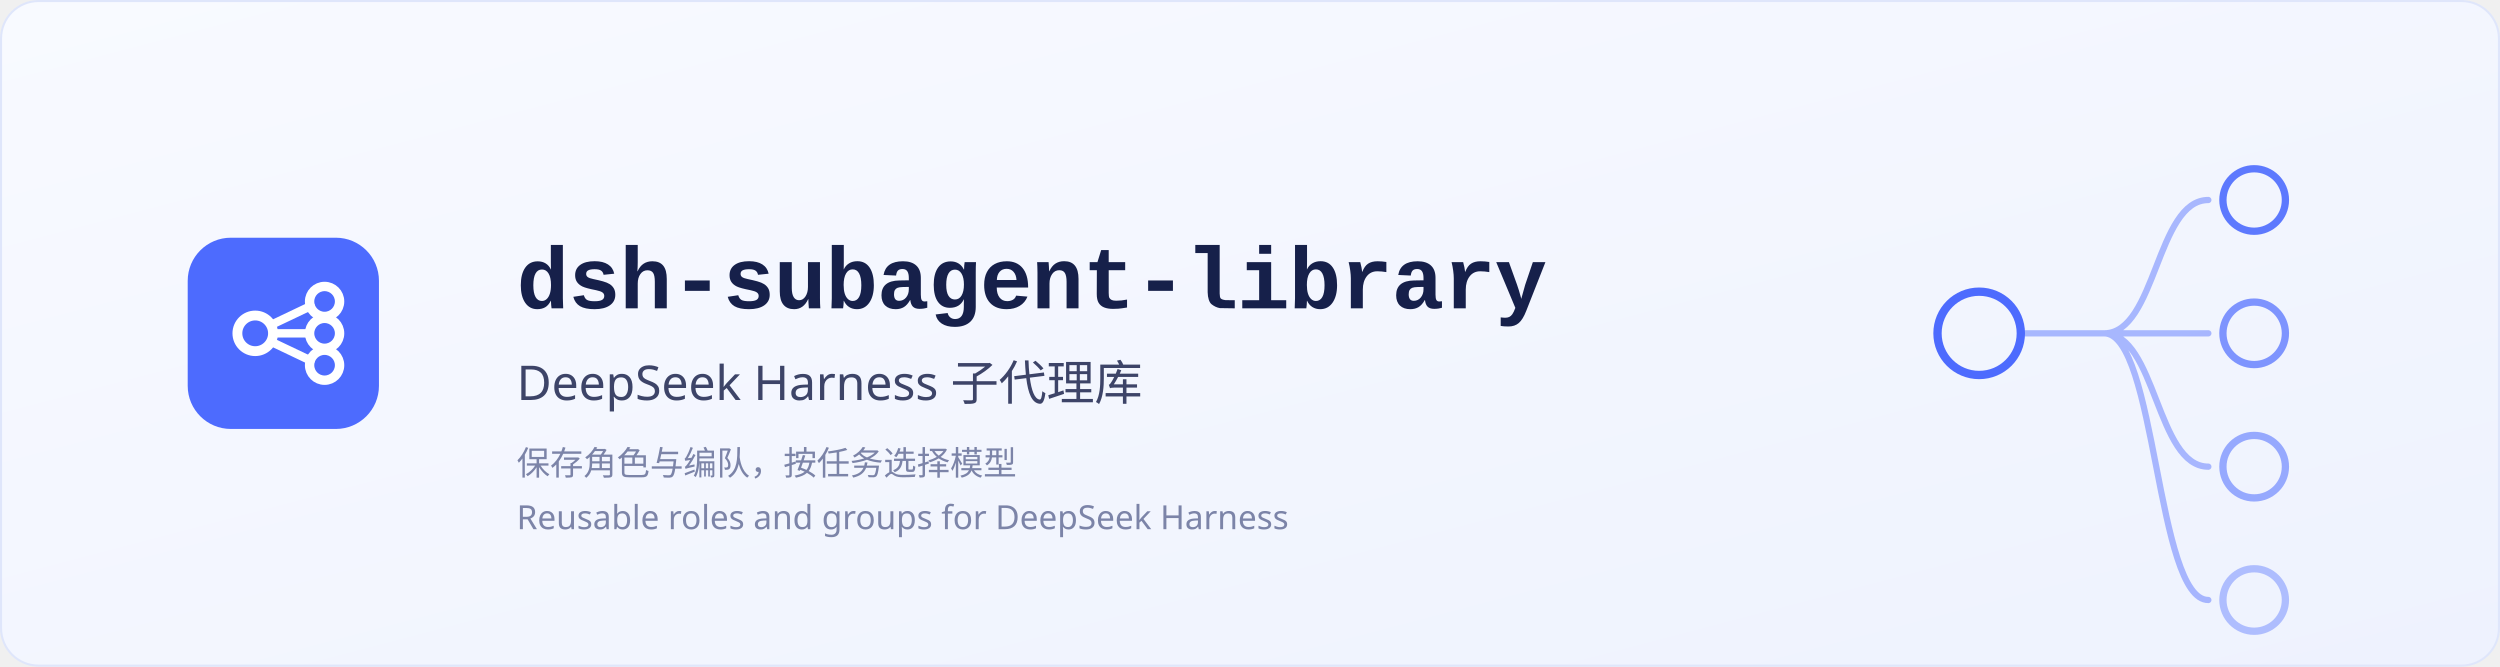
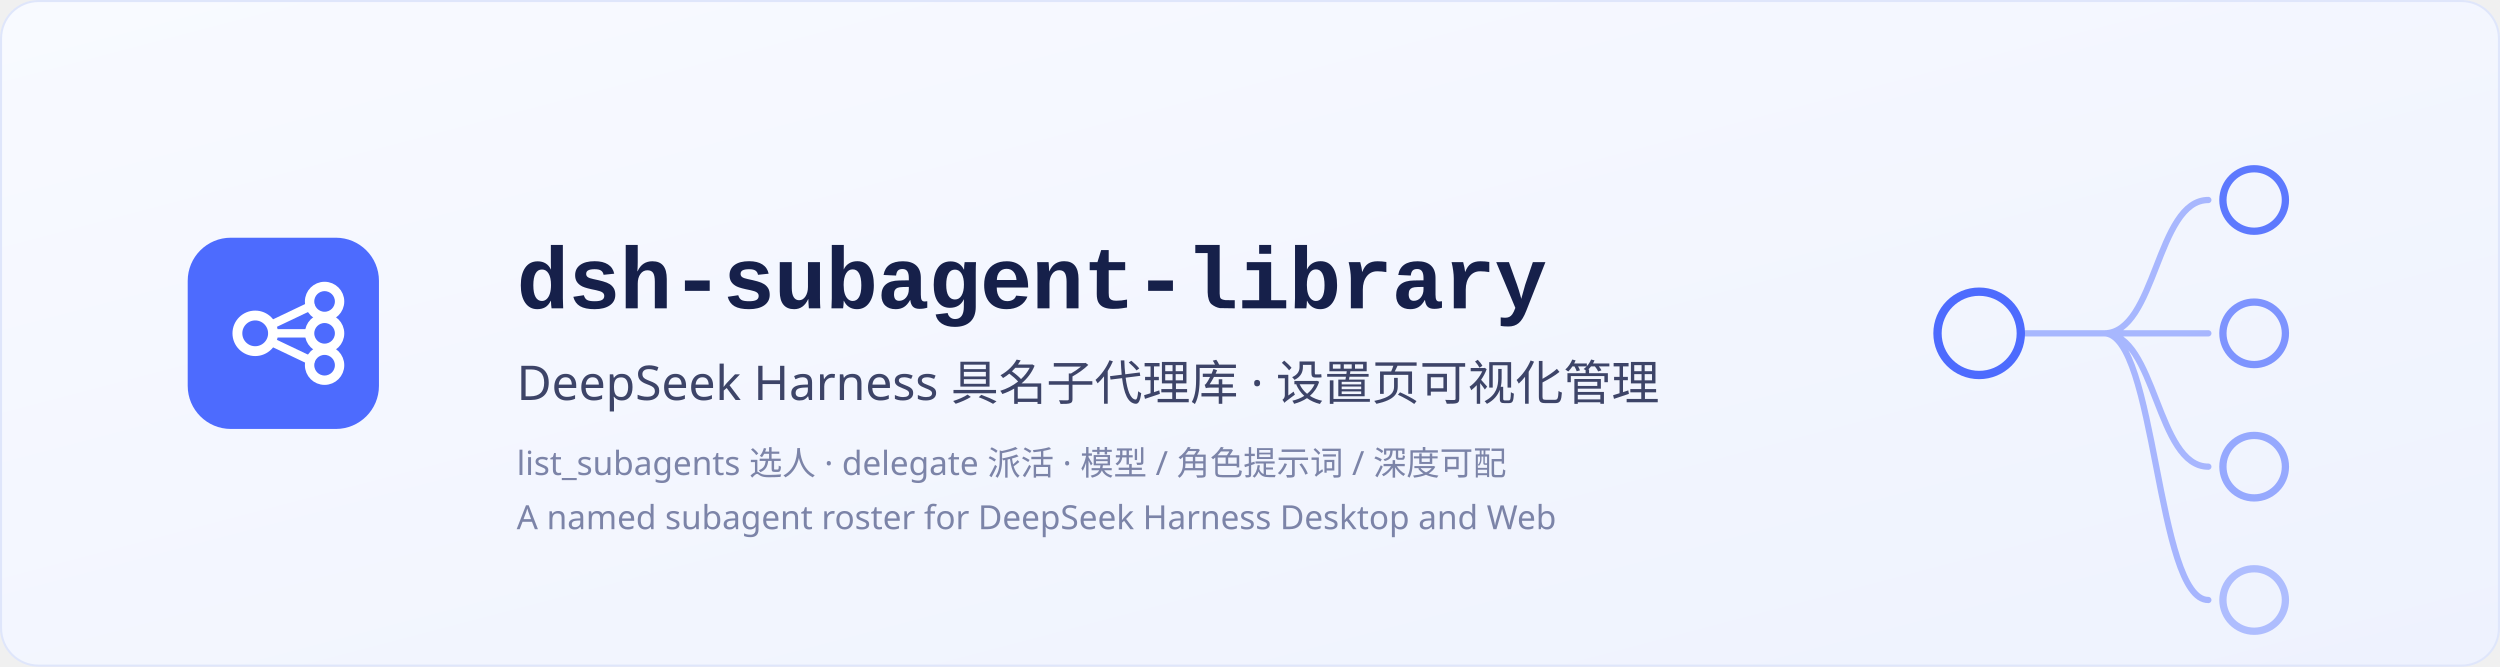
<svg xmlns="http://www.w3.org/2000/svg" viewBox="0 0 1200 320" width="1200" height="320">
  <defs>
    <linearGradient id="bg" x1="0" y1="0" x2="1" y2="1">
      <stop offset="0" stop-color="#f8faff" />
      <stop offset="1" stop-color="#eef2fe" />
    </linearGradient>
  </defs>
  <rect x="0.5" y="0.5" width="1199" height="319" rx="18" fill="url(#bg)" stroke="#dfe6fb" />
  <g transform="translate(100,124) scale(4.5)">
    <rect x="-2.2" y="-2.2" width="20.4" height="20.4" rx="4.6" fill="#4d6bfe" />
    <g fill="none" stroke="#ffffff" stroke-linecap="round" stroke-linejoin="round">
      <circle cx="5" cy="8" r="1.9" stroke-width="1.05" />
      <circle cx="12.4" cy="4.6" r="1.6" stroke-width="1" />
      <circle cx="12.4" cy="8" r="1.6" stroke-width="1" />
      <circle cx="12.4" cy="11.4" r="1.6" stroke-width="1" />
      <path d="M6.7 7.1L10.9 5.1M6.9 8h3.9M6.7 8.9l4.2 2" stroke-width="0.9" />
    </g>
  </g>
  <text x="248" y="148" font-family="ui-monospace, 'Cascadia Code', Consolas, 'Courier New', monospace" font-size="42" font-weight="700" fill="#16204a" letter-spacing="-0.5">dsh-subagent-library</text>
-   <text x="248" y="192" font-family="'Segoe UI', 'Microsoft YaHei', system-ui, sans-serif" font-size="23" fill="#3d4468">DeepSeek Harness 子代理库</text>
-   <text x="248" y="228" font-family="'Segoe UI', 'Microsoft YaHei', system-ui, sans-serif" font-size="16" fill="#7c84a8">保存角色与编队，按任务选择模型</text>
-   <text x="248" y="254" font-family="'Segoe UI', 'Microsoft YaHei', system-ui, sans-serif" font-size="16" fill="#7c84a8">Reusable roles and groups for DeepSeek Harness</text>
+   <text x="248" y="192" font-family="'Segoe UI', 'Microsoft YaHei', system-ui, sans-serif" font-size="23" fill="#3d4468">DeepSeek Harness 具名子代理库 · 设置页可视化管理</text>
+   <text x="248" y="228" font-family="'Segoe UI', 'Microsoft YaHei', system-ui, sans-serif" font-size="16" fill="#7c84a8">list_subagents 选人 · delegate 派活 · 模型 / 角色提示词 / 深度可配</text>
+   <text x="248" y="254" font-family="'Segoe UI', 'Microsoft YaHei', system-ui, sans-serif" font-size="16" fill="#7c84a8">A named subagent roster for DeepSeek Harness Desktop and Web</text>
  <g stroke="#4d6bfe" fill="none" stroke-linecap="round">
    <path d="M970 160h40M1010 160c25 0 25-64 50-64M1010 160h50M1010 160c25 0 25 64 50 64M1010 160c25 0 25 128 50 128" stroke-width="3" opacity="0.45" />
    <circle cx="950" cy="160" r="20" stroke-width="4" />
    <circle cx="1082" cy="96" r="15" stroke-width="3.5" opacity="0.9" />
    <circle cx="1082" cy="160" r="15" stroke-width="3.5" opacity="0.7" />
    <circle cx="1082" cy="224" r="15" stroke-width="3.5" opacity="0.55" />
    <circle cx="1082" cy="288" r="15" stroke-width="3.5" opacity="0.4" />
  </g>
</svg>
